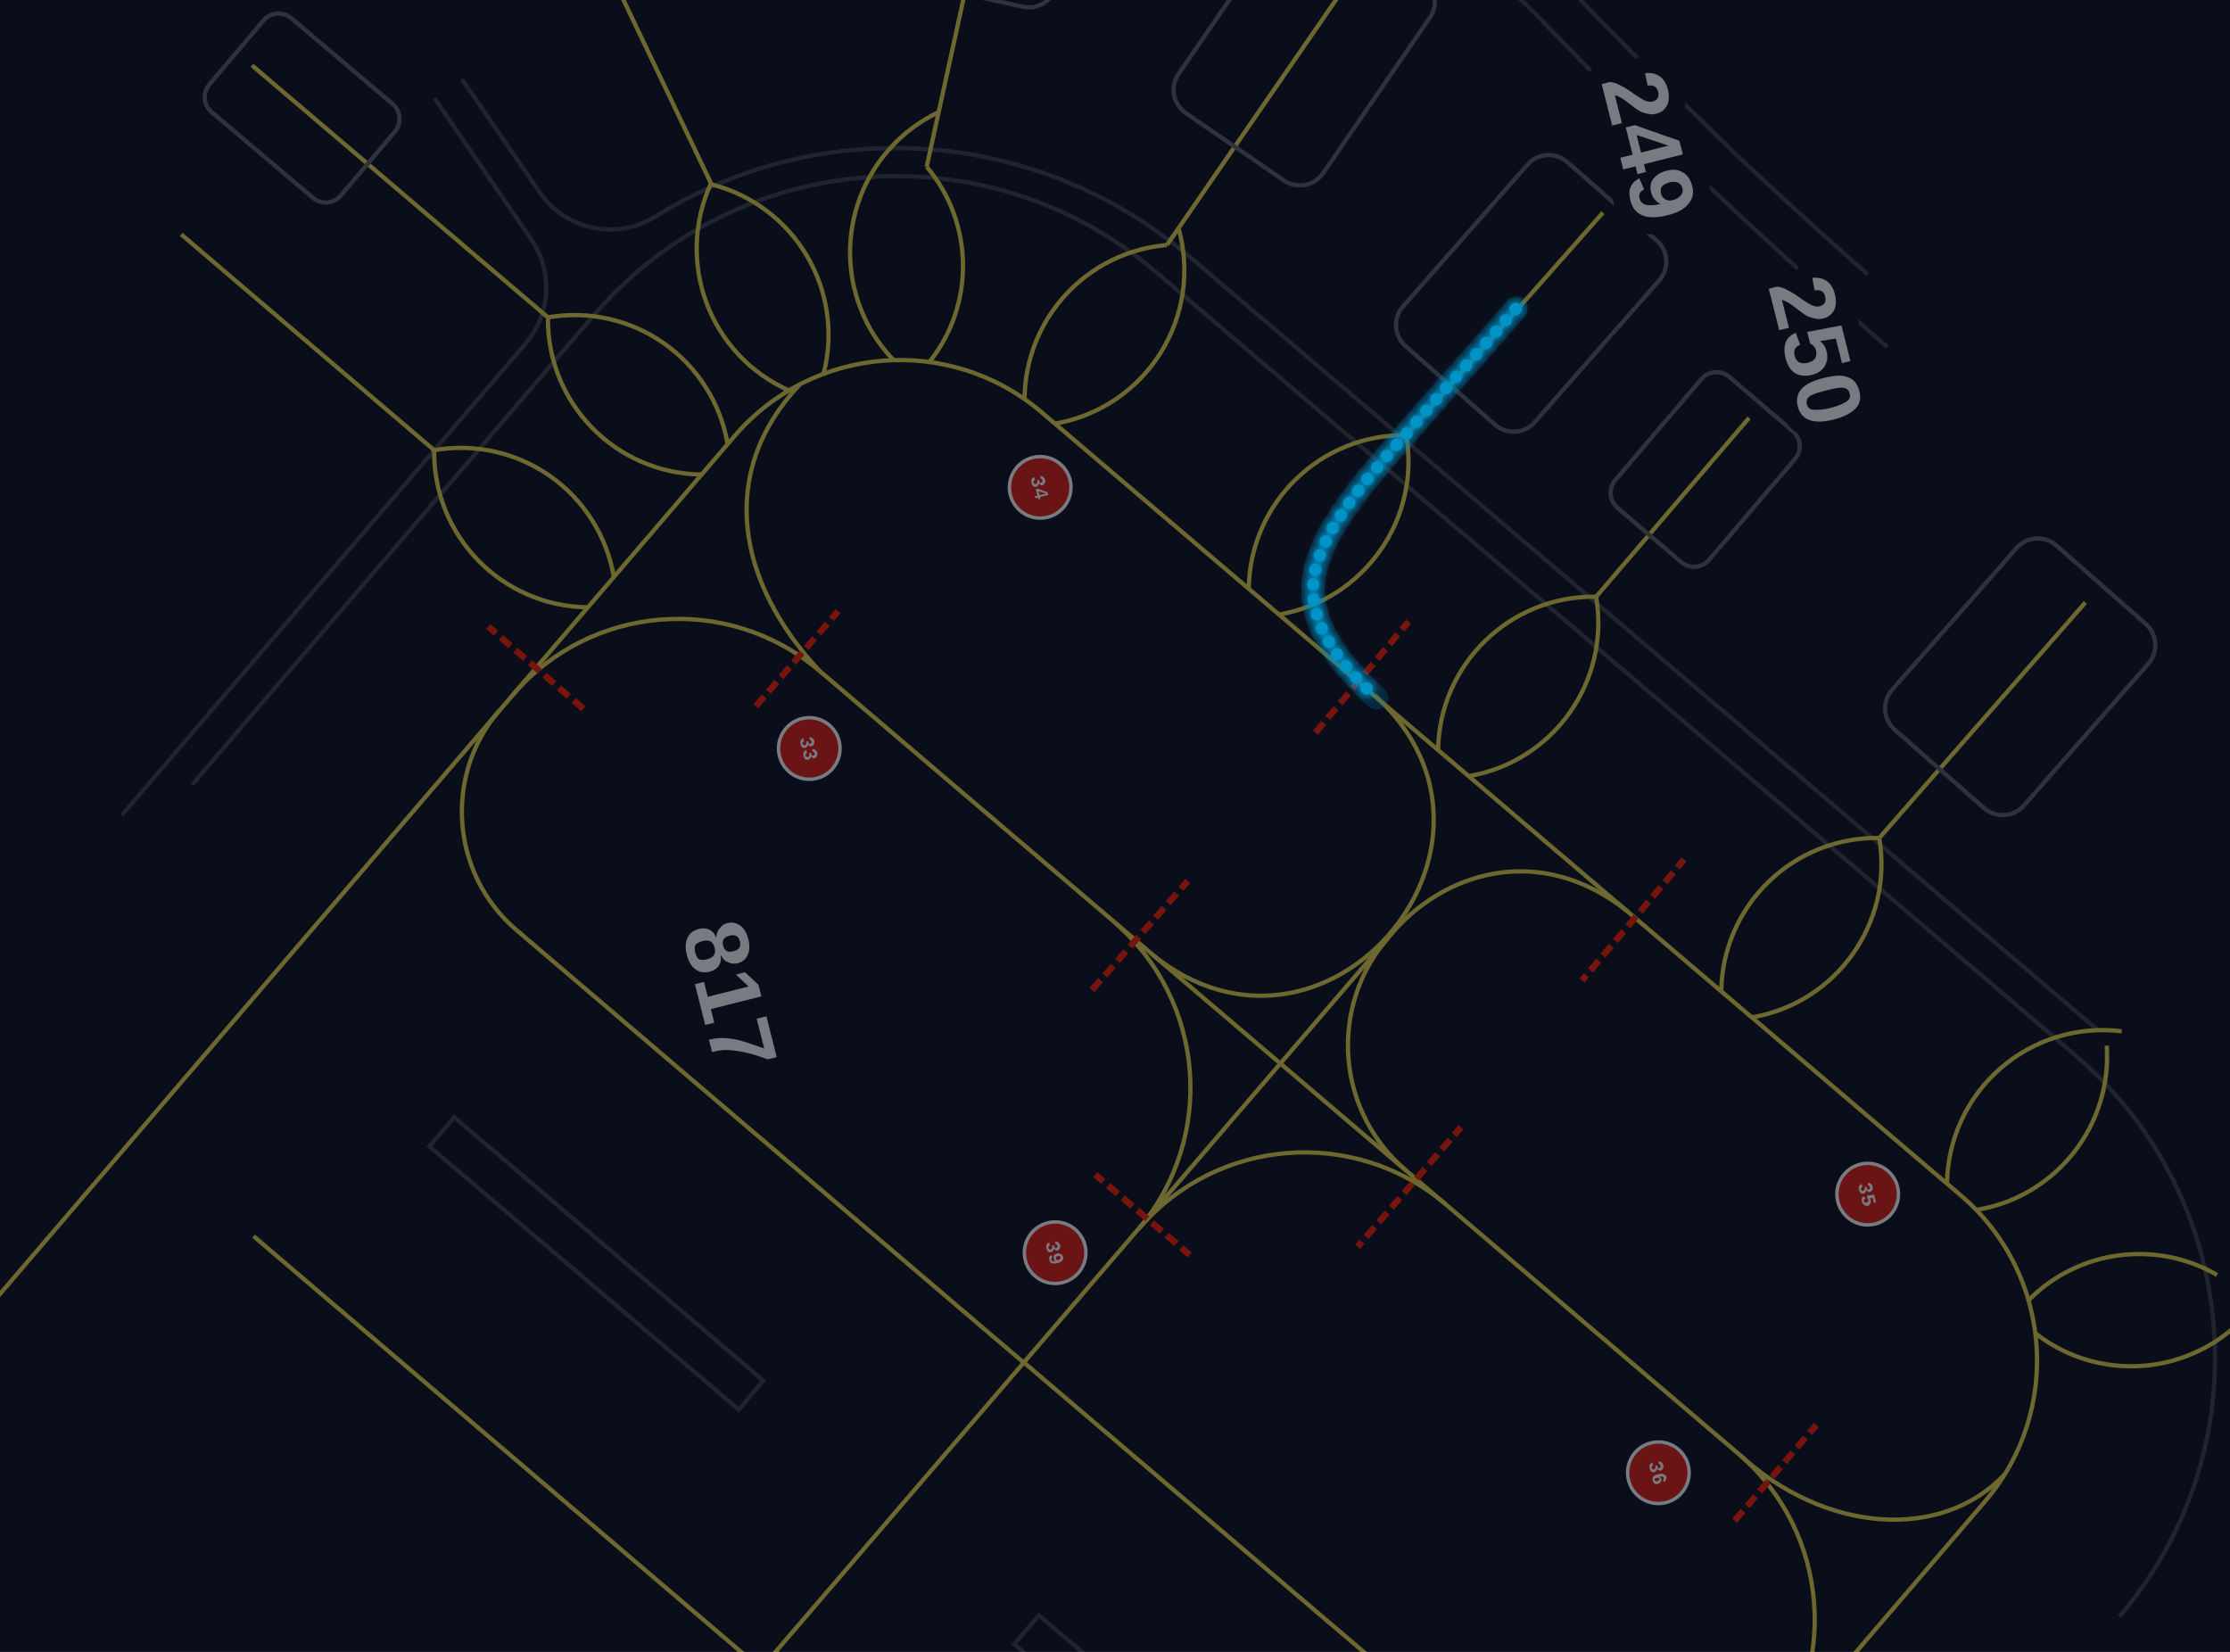
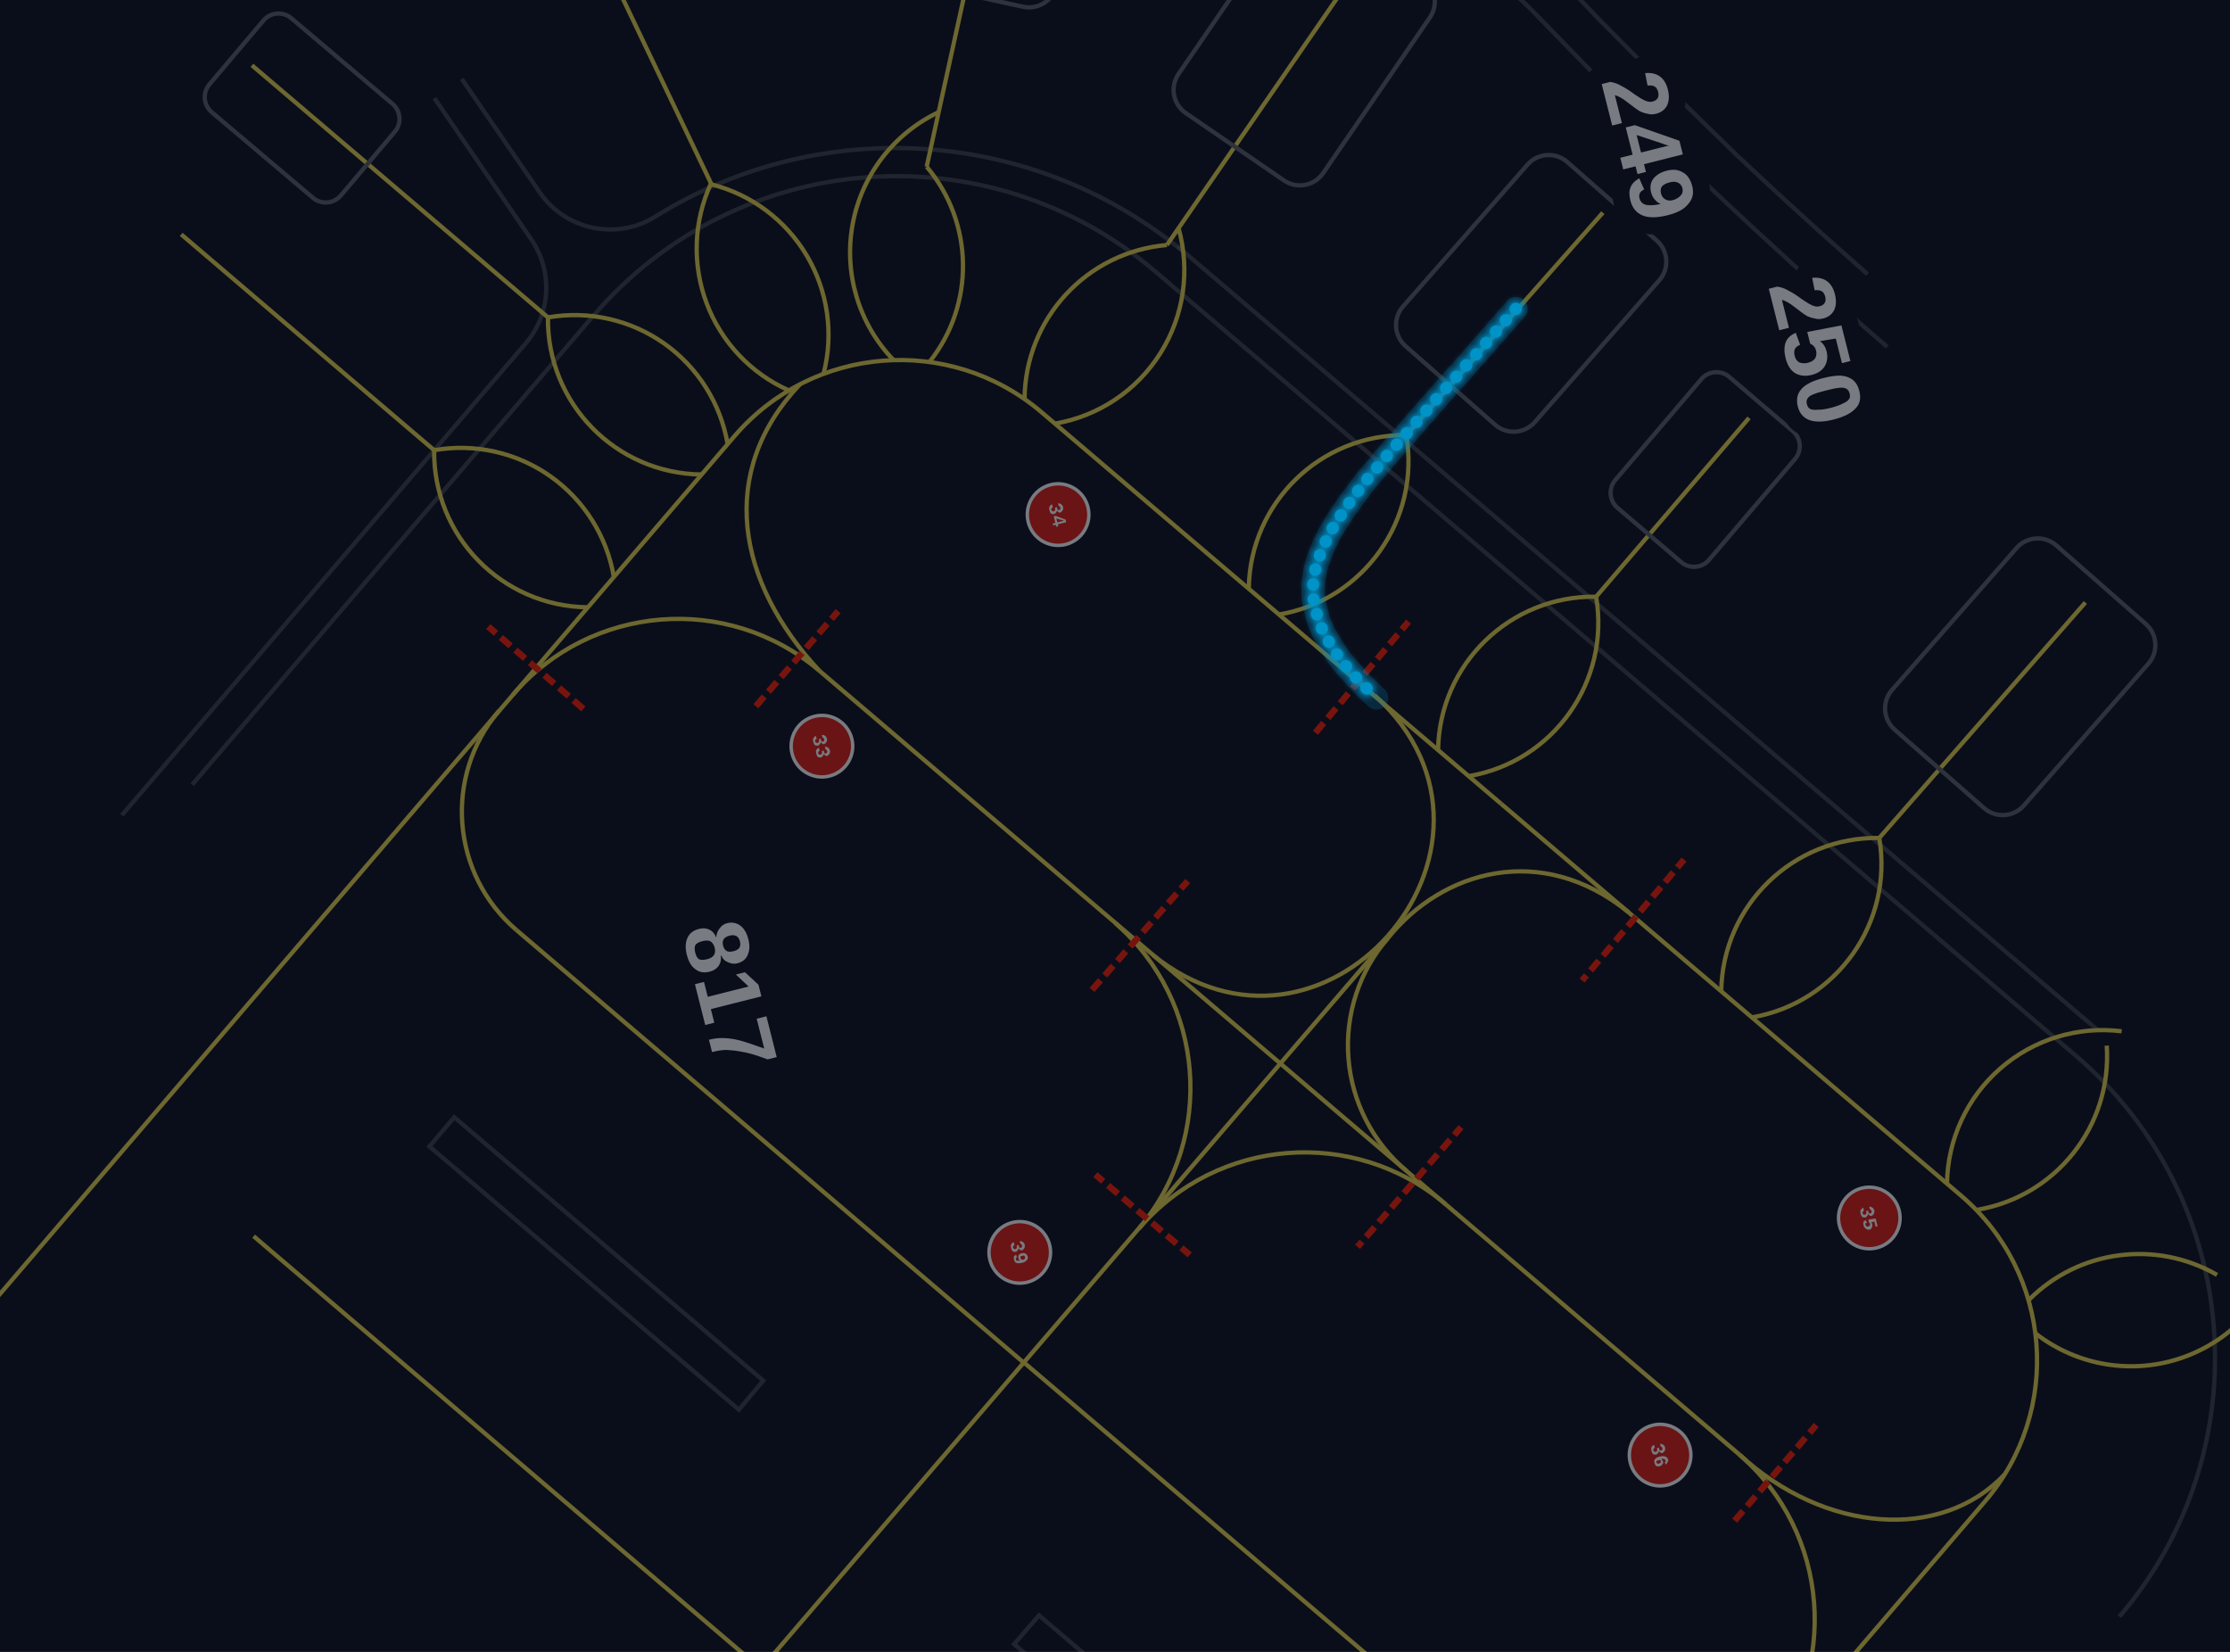
<svg xmlns="http://www.w3.org/2000/svg" viewBox="673.91 747.79 52.15 38.63">
  <defs>
    <filter id="gl" x="-30%" y="-30%" width="160%" height="160%">
      <feGaussianBlur stdDeviation="0.10" result="b" />
      <feMerge>
        <feMergeNode in="b" />
        <feMergeNode in="b" />
        <feMergeNode in="SourceGraphic" />
      </feMerge>
    </filter>
  </defs>
  <rect x="673.91" y="747.79" width="52.15" height="38.63" fill="#0a0e1a" />
  <g opacity="0.45" transform="rotate(75.84 703.942 761.782)">
    <g id="bgG">
      <defs id="defs40143">
        <clipPath id="clipPath24" clipPathUnits="userSpaceOnUse" />
      </defs>
      <path id="rect1" fill="#0a0e1a" d="M0 0h2000v1380H0Z" style="display:inline;fill:#0a0e1a" />
      <g id="layer-runways" style="display:inline">
        <path id="polygon37508" d="m713.23 578.82 215.79 305.19-4.87 3.46-215.79-305.19z" data-class="pavement-runway" data-length-m="3750" data-runway="15R/33L" data-threshold-dxf="2047.431,3366.238 5797.431,3366.238" data-threshold-wgs84="37.4817860,126.4363272 37.4542217,126.4608470" style="stroke:none;fill:#111927;fill-opacity:.51" />
        <path id="polygon37509" d="m530.5 678.18 230.22 325.49-4.87 3.46-230.22-325.49z" data-class="pavement-runway" data-length-m="4000" data-runway="16L/34R" data-threshold-dxf="1797.420,1291.211 5797.432,1291.222" data-threshold-wgs84="37.4728122,126.4155642 37.4434147,126.4417232" style="stroke:none;fill:#111927;fill-opacity:.51" />
        <path id="polygon37510" d="m511.31 722.4 215.83 305.15-4.86 3.46-215.83-305.14z" data-class="pavement-runway" data-length-m="3750" data-runway="16R/34L" data-threshold-dxf="2047.430,877.197 5797.429,877.230" data-threshold-wgs84="37.4688176,126.4133841 37.4412582,126.4379083" style="display:inline;fill:#111927;fill-opacity:.51;stroke:none;stroke-width:.1;stroke-dasharray:none;stroke-opacity:.6" />
      </g>
      <g id="layer-green" style="display:inline" />
      <g id="layer-schm" style="display:inline">
        <path id="path34022" d="M693.82 777.52a2 2 0 0 0-2.32-.72" data-class="schm" data-dxf-bulges="0.3395 0.0000" data-dxf-pts="3559.28,2084.34 3539.89,2069.46" data-handle="7A731" data-layer="SCHM" style="fill:none;stroke:#5a5f68;stroke-width:.1;stroke-opacity:.6" />
        <path id="polyline34022" d="m693.82 777.52 8.39 11.86" data-class="schm" data-dxf-pts="3559.28,2084.34 3705.06,2084.34" data-handle="7A732" data-layer="SCHM" style="fill:none;stroke:#5a5f68;stroke-width:.1;stroke-opacity:.6" />
        <path id="polyline34024" d="m693.56 775.8 8.36 11.81" data-class="schm" data-dxf-pts="3543.76,2092.19 3688.91,2092.19" data-handle="7A735" data-layer="SCHM" style="fill:none;stroke:#5a5f68;stroke-width:.1;stroke-opacity:.6" />
        <path id="path34025" d="M695.8 762.83a9.33 9.33 0 0 0-2.21 13.01" data-class="schm" data-dxf-bulges="0.4142 0.0000" data-dxf-pts="3450.68,2185.76 3544.26,2092.19" data-handle="7A736" data-layer="SCHM" style="fill:none;stroke:#5a5f68;stroke-width:.1;stroke-opacity:.6" />
        <path id="path34026" d="M690.48 776.34a2 2 0 0 0 1.19-2.54" data-class="schm" data-dxf-bulges="0.4093 0.0000" data-dxf-pts="3530.23,2063.75 3516.36,2088.25" data-handle="7A737" data-layer="SCHM" style="fill:none;stroke:#5a5f68;stroke-width:.1;stroke-opacity:.6" />
        <path id="polyline34051" d="m687.41 756.67 1.21-1.06" data-class="schm" data-dxf-pts="3351.54,2152.68 3349.92,2168.72" data-handle="7A758" data-layer="SCHM" style="fill:none;stroke:#5a5f68;stroke-width:.1;stroke-opacity:.6" />
        <path id="polyline34060" d="m687.46 777.46 3.02-1.12" data-class="schm" data-dxf-pts="3521.86,2032.52 3530.23,2063.75" data-handle="7A766" data-layer="SCHM" style="fill:none;stroke:#5a5f68;stroke-width:.1;stroke-opacity:.6" />
        <path id="polyline34061" d="m687.74 778.19 3.76-1.39" data-class="schm" data-dxf-pts="3529.44,2030.48 3539.89,2069.46" data-handle="7A767" data-layer="SCHM" style="fill:none;stroke:#5a5f68;stroke-width:.1;stroke-opacity:.6" />
        <path id="polygon34075" d="m711.48 784.3-.52-.73 7.74-5.5.52.72z" data-class="schm" data-dxf-pts="3708.46,2189.84 3708.46,2285.26 3717.36,2285.26 3717.36,2189.84" data-handle="7A77D" data-layer="SCHM" style="fill:none;stroke:#5a5f68;stroke-width:.1;stroke-opacity:.6" />
        <path id="polyline34080" d="m707.47 754.53 11.37-8.08" data-class="schm" data-dxf-pts="3450.68,2329.62 3450.68,2469.76" data-handle="7A784" data-layer="SCHM" style="fill:none;stroke:#5a5f68;stroke-width:.1;stroke-opacity:.6" />
        <path id="polyline34081" d="m707.02 753.89 11.36-8.08" data-class="schm" data-dxf-pts="3442.83,2329.62 3442.83,2469.76" data-handle="7A785" data-layer="SCHM" style="fill:none;stroke:#5a5f68;stroke-width:.1;stroke-opacity:.6" />
        <path id="path34082" d="M731.81 748.67a9.3 9.3 0 0 0-12.97-2.22" data-class="schm" data-dxf-bulges="0.4142 0.0000" data-dxf-pts="3544.25,2563.33 3450.68,2469.76" data-handle="7A787" data-layer="SCHM" style="fill:none;stroke:#5a5f68;stroke-width:.1;stroke-opacity:.6" />
        <path id="polygon34111" d="m733.85 768.39-.51-.73-7.74 5.5.51.73z" data-class="schm" data-dxf-pts="3708.46,2465.69 3708.46,2370.26 3717.36,2370.26 3717.36,2465.69" data-handle="7A7AD" data-layer="SCHM" style="fill:none;stroke:#5a5f68;stroke-width:.1;stroke-opacity:.6" />
        <path id="polyline34118" d="m695.8 762.83 11.67-8.3" data-class="schm" data-dxf-pts="3450.68,2185.76 3450.68,2329.62" data-handle="7A7B7" data-layer="SCHM" style="fill:none;stroke:#5a5f68;stroke-width:.1;stroke-opacity:.6" />
        <path id="polyline34119" d="m695.35 762.19 11.67-8.3" data-class="schm" data-dxf-pts="3442.83,2185.76 3442.83,2329.62" data-handle="7A7B8" data-layer="SCHM" style="fill:none;stroke:#5a5f68;stroke-width:.1;stroke-opacity:.6" />
        <path id="polyline34120" d="m692.6 751.34 1.25-.74" data-class="schm" data-dxf-pts="3338.12,2226.22 3339.40,2240.70" data-handle="7A7B9" data-layer="SCHM" style="fill:none;stroke:#5a5f68;stroke-width:.1;stroke-opacity:.6" />
        <path id="polyline34121" d="m693.1 752.18 1.26-.73" data-class="schm" data-dxf-pts="3347.94,2225.36 3349.22,2239.97" data-handle="7A7BA" data-layer="SCHM" style="fill:none;stroke:#5a5f68;stroke-width:.1;stroke-opacity:.6" />
        <path id="polyline34122" d="m693.85 750.6 2.64-1.62" data-class="schm" data-dxf-pts="3339.40,2240.70 3341.46,2271.82" data-handle="7A7BB" data-layer="SCHM" style="fill:none;stroke:#5a5f68;stroke-width:.1;stroke-opacity:.6" />
        <path id="polyline34123" d="m694.36 751.45 1.24-.76" data-class="schm" data-dxf-pts="3349.22,2239.97 3350.31,2254.59" data-handle="7A7BC" data-layer="SCHM" style="fill:none;stroke:#5a5f68;stroke-width:.1;stroke-opacity:.6" />
        <path id="polyline34124" d="m695.6 750.69 1.24-.77" data-class="schm" data-dxf-pts="3350.31,2254.59 3351.20,2269.23" data-handle="7A7BD" data-layer="SCHM" style="fill:none;stroke:#5a5f68;stroke-width:.1;stroke-opacity:.6" />
        <path id="polyline34125" d="m696.49 748.98 1.04-.67" data-class="schm" data-dxf-pts="3341.46,2271.82 3342.05,2284.21" data-handle="7A7BE" data-layer="SCHM" style="fill:none;stroke:#5a5f68;stroke-width:.1;stroke-opacity:.6" />
        <path id="polyline34126" d="m696.84 749.92 1.23-.79" data-class="schm" data-dxf-pts="3351.20,2269.23 3351.89,2283.88" data-handle="7A7BF" data-layer="SCHM" style="fill:none;stroke:#5a5f68;stroke-width:.1;stroke-opacity:.6" />
        <path id="polyline34127" d="m697.53 748.31 1.21-.8" data-class="schm" data-dxf-pts="3342.05,2284.21 3342.54,2298.74" data-handle="7A7C0" data-layer="SCHM" style="fill:none;stroke:#5a5f68;stroke-width:.1;stroke-opacity:.6" />
        <path id="polyline34128" d="m698.07 749.13 1.22-.8" data-class="schm" data-dxf-pts="3351.89,2283.88 3352.39,2298.54" data-handle="7A7C1" data-layer="SCHM" style="fill:none;stroke:#5a5f68;stroke-width:.1;stroke-opacity:.6" />
        <path id="polyline34129" d="m698.74 747.51 1.19-.81" data-class="schm" data-dxf-pts="3342.54,2298.74 3342.83,2313.19" data-handle="7A7C2" data-layer="SCHM" style="fill:none;stroke:#5a5f68;stroke-width:.1;stroke-opacity:.6" />
        <path id="polyline34134" d="m687.97 754.87 1.2-1.06" data-class="schm" data-dxf-pts="3340.12,2167.70 3338.42,2183.68" data-handle="7A7C7" data-layer="SCHM" style="fill:none;stroke:#5a5f68;stroke-width:.1;stroke-opacity:.6" />
        <path id="polyline34135" d="m689.17 753.81.84-.74" data-class="schm" data-dxf-pts="3338.42,2183.68 3337.18,2194.91" data-handle="7A7C8" data-layer="SCHM" style="fill:none;stroke:#5a5f68;stroke-width:.1;stroke-opacity:.6" />
        <path id="path34135" d="M691.71 751.84a10 10 0 0 0-1.7 1.23" data-class="schm" data-dxf-bulges="0.0530 0.0000" data-dxf-pts="3337.08,2216.00 3337.18,2194.91" data-handle="7A7C9" data-layer="SCHM" style="fill:none;stroke:#5a5f68;stroke-width:.1;stroke-opacity:.6" />
        <path id="polyline34136" d="m691.71 751.84.89-.5" data-class="schm" data-dxf-pts="3337.08,2216.00 3338.12,2226.22" data-handle="7A7CA" data-layer="SCHM" style="fill:none;stroke:#5a5f68;stroke-width:.1;stroke-opacity:.6" />
        <path id="polyline34139" d="m688.62 755.61 1.2-1.06" data-class="schm" data-dxf-pts="3349.92,2168.72 3348.22,2184.74" data-handle="7A7CD" data-layer="SCHM" style="fill:none;stroke:#5a5f68;stroke-width:.1;stroke-opacity:.6" />
        <path id="polyline34140" d="m689.82 754.55.84-.75" data-class="schm" data-dxf-pts="3348.22,2184.74 3346.97,2195.99" data-handle="7A7CE" data-layer="SCHM" style="fill:none;stroke:#5a5f68;stroke-width:.1;stroke-opacity:.6" />
        <path id="path34140" d="M692.2 752.7a9 9 0 0 0-1.54 1.1" data-class="schm" data-dxf-bulges="0.0530 0.0000" data-dxf-pts="3346.88,2215.00 3346.97,2195.99" data-handle="7A7CF" data-layer="SCHM" style="fill:none;stroke:#5a5f68;stroke-width:.1;stroke-opacity:.6" />
        <path id="polyline34141" d="m692.2 752.7.9-.52" data-class="schm" data-dxf-pts="3346.88,2215.00 3347.94,2225.36" data-handle="7A7D0" data-layer="SCHM" style="fill:none;stroke:#5a5f68;stroke-width:.1;stroke-opacity:.6" />
        <path id="polyline34142" d="m699.29 748.33 1.21-.83" data-class="schm" data-dxf-pts="3352.39,2298.54 3352.68,2313.20" data-handle="7A7D1" data-layer="SCHM" style="fill:none;stroke:#5a5f68;stroke-width:.1;stroke-opacity:.6" />
        <path id="polyline34143" d="m700.5 747.5 1.19-.83" data-class="schm" data-dxf-pts="3352.68,2313.20 3352.78,2327.87" data-handle="7A7D2" data-layer="SCHM" style="fill:none;stroke:#5a5f68;stroke-width:.1;stroke-opacity:.6" />
        <path id="path34163" d="M691.67 773.8a10.6 10.6 0 0 1 3.84-11.72" data-class="schm" data-dxf-bulges="-0.3211 0.0000" data-dxf-pts="3516.36,2088.25 3442.83,2187.73" data-handle="7A7EA" data-layer="SCHM" style="fill:none;stroke:#5a5f68;stroke-width:.1;stroke-opacity:.6" />
        <path id="polyline36915" d="m694.14 843.84 101.8-72.41" data-class="schm" data-dxf-pts="4103.43,1702.24 4103.21,2957.29" data-handle="7BBD7" data-layer="SCHM" style="fill:none;stroke:#5a5f68;stroke-width:.1;stroke-opacity:.6" />
        <path id="polyline36916" d="m795.44 770.62-101.87 72.4" data-class="schm" data-dxf-pts="4093.66,2957.94 4093.43,1702.24" data-handle="7BBD8" data-layer="SCHM" style="fill:none;stroke:#5a5f68;stroke-width:.1;stroke-opacity:.6" />
        <path id="path37136" d="m519.78 769.99 5.77-7.24a4.48 4.48 0 0 1 7.14.21l7.95 11.24a4.5 4.5 0 0 1-1.05 6.26l-6.99 4.96 2.99 4.24 6.99-4.97a4.5 4.5 0 0 1 6.24 1.06l26.65 37.67a4.5 4.5 0 0 1-1.06 6.26l-6.98 4.97 2.99 4.23 6.98-4.97a4.5 4.5 0 0 1 6.24 1.07l138.63 196.03" data-class="schm" data-dxf-bulges="0.0000 -0.4986 0.0000 -0.4142 0.0000 0.0000 0.0000 -0.4142 0.0000 -0.4142 0.0000 0.0000 0.0000 -0.4142 0.0000 0.0000" data-dxf-pts="2485.67,700.45 2460.04,789.79 2503.30,847.20 2641.43,847.20 2686.43,802.20 2686.43,716.07 2738.43,716.07 2738.43,802.20 2783.43,847.20 3246.43,847.20 3291.43,802.20 3291.43,716.07 3343.44,716.07 3343.43,802.20 3388.43,847.20 5797.43,847.20" data-handle="7BE1B" data-layer="SCHM" style="fill:none;stroke:#5a5f68;stroke-width:.1;stroke-opacity:.6" />
      </g>
      <g id="layer-centerlines" style="display:inline">
        <path id="line37520" d="m650.53 547.41 247.85 350.5Z" style="baseline-shift:baseline;display:inline;overflow:visible;opacity:1;fill:none;stroke:#e6d24c;stroke-width:.1;stroke-dasharray:none;stroke-opacity:1;stop-color:#000;stop-opacity:1" />
        <g id="g526" style="display:inline">
          <path id="path38250" d="M696.3 769.28a3.63 3.63 0 0 1-5.36-2.45" data-class="centerline-twy" data-dxf-bulges="-0.5117 0.0000" data-dxf-pts="3506.33,2152.50 3455.18,2122.67" data-handle="71072" data-layer="항공기동선" style="fill:none;stroke:#e6d24c;stroke-width:.1" />
          <path id="path38251" d="M692.11 767.42a3.6 3.6 0 0 1 4.44 1.05" data-class="centerline-twy" data-dxf-bulges="-0.3532 -0.3532" data-dxf-pts="3466.79,2128.90 3501.16,2159.26" data-handle="71073" data-layer="항공기동선" style="fill:none;stroke:#e6d24c;stroke-width:.1" />
        </g>
        <g id="g527" style="display:inline">
          <path id="path38252" d="M691.28 772.4a3.63 3.63 0 0 1 4.93-1.46" data-class="centerline-twy" data-dxf-bulges="-0.4152 -0.4152" data-dxf-pts="3502.71,2093.19 3519.41,2142.12" data-handle="71074" data-layer="항공기동선" style="fill:none;stroke:#e6d24c;stroke-width:.1" />
          <path id="path38253" d="M696.39 771.83a3.63 3.63 0 0 1-5.13.58" data-class="centerline-twy" data-dxf-bulges="-0.4174 0.0000" data-dxf-pts="3527.74,2138.43 3502.63,2093.02" data-handle="71075" data-layer="항공기동선" style="fill:none;stroke:#e6d24c;stroke-width:.1" />
        </g>
        <g id="g525" style="display:inline">
          <path id="path38255" d="M694.94 762.06a3.64 3.64 0 0 1 3.73 3.91" data-class="centerline-twy" data-dxf-bulges="-0.4464 -0.4464" data-dxf-pts="3439.36,2183.19 3493.13,2191.11" data-handle="71079" data-layer="항공기동선" style="fill:none;stroke:#e6d24c;stroke-width:.1" />
          <path id="path38256" d="M697.94 766.53a3.64 3.64 0 0 1-2.68-4.11" data-class="centerline-twy" data-dxf-bulges="-0.3876 0.0000" data-dxf-pts="3493.36,2181.85 3444.20,2183.70" data-handle="7107A" data-layer="항공기동선" style="fill:none;stroke:#e6d24c;stroke-width:.1" />
        </g>
        <g id="g603" style="display:inline">
          <path id="path38274" d="M724.35 742.85a3.64 3.64 0 0 1 .56 6.1" data-class="centerline-twy" data-dxf-bulges="-0.5463 -0.5463" data-dxf-pts="3453.29,2535.90 3506.42,2505.06" data-handle="710AD" data-layer="항공기동선" style="fill:none;stroke:#e6d24c;stroke-width:.1" />
          <path id="path38275" d="M724.11 748.91a3.64 3.64 0 0 1 .51-4.41" data-class="centerline-twy" data-dxf-bulges="-0.3405 0.0000" data-dxf-pts="3501.48,2498.69 3468.36,2528.48" data-handle="710AE" data-layer="항공기동선" style="fill:none;stroke:#e6d24c;stroke-width:.1" />
        </g>
        <g id="g604" style="display:inline">
          <path id="path38276" d="M718.79 745.69a3.64 3.64 0 0 1 2.98 3.89" data-class="centerline-twy" data-dxf-bulges="-0.3876 -0.3876" data-dxf-pts="3444.20,2473.76 3493.36,2475.61" data-handle="710AF" data-layer="항공기동선" style="fill:none;stroke:#e6d24c;stroke-width:.1" />
          <path id="path38277" d="M721 750.1a3.64 3.64 0 0 1-2.45-4.83" data-class="centerline-twy" data-dxf-bulges="-0.4464 0.0000" data-dxf-pts="3493.13,2466.35 3439.36,2474.27" data-handle="710B0" data-layer="항공기동선" style="fill:none;stroke:#e6d24c;stroke-width:.1" />
        </g>
        <g id="g482">
          <path id="path482" d="m714.44 764.55-11.52 8.19" style="baseline-shift:baseline;display:inline;overflow:visible;opacity:1;fill:none;stroke:#e6d24c;stroke-width:.1;stroke-dasharray:none;stroke-opacity:1;stop-color:#000;stop-opacity:1" />
          <path id="line38333" d="m725.96 756.36-11.52 8.19" style="baseline-shift:baseline;display:inline;overflow:visible;opacity:1;fill:none;stroke:#e6d24c;stroke-width:.1;stroke-dasharray:none;stroke-opacity:1;stop-color:#000;stop-opacity:1" />
        </g>
        <g id="g474" style="display:inline">
          <path id="path38335" d="M713.03 755.77c-2.11 1.58-2 3.99-.8 5.59" style="fill:none;stroke:#e6d24c;stroke-width:.1;stroke-dasharray:none;stroke-opacity:1" />
          <path id="path472" d="M712.2 761.38c-1.11-1.65-3.34-2.56-5.53-1.1" style="fill:none;stroke:#e6d24c;stroke-width:.1;stroke-dasharray:none;stroke-opacity:1" />
        </g>
        <g id="g476" style="display:inline">
          <path id="path38333" d="M718.6 761.59a5.1 5.1 0 0 0-1.2 7.09" data-class="centerline-twy" data-dxf-arc="3624.13,2379.73,51.00,180.00,270.00" data-handle="710F8" data-layer="항공기동선" style="fill:none;stroke:#e6d24c;stroke-width:.1" />
          <path id="path473" d="M712.23 761.36a3.83 3.83 0 0 0 5.4.92" style="fill:none;stroke:#e6d24c;stroke-width:.1;stroke-dasharray:none;stroke-opacity:1" />
          <path id="path38332" d="M717.4 768.68a5.1 5.1 0 0 0-7.06-1.21" data-class="centerline-twy" data-dxf-arc="3624.13,2277.73,51.00,90.00,180.00" data-handle="710F7" data-layer="항공기동선" style="fill:none;stroke:#e6d24c;stroke-width:.1" />
          <path id="path38336" d="M711.28 766.8c2.03-1.53 2-3.82.92-5.42" style="fill:none;stroke:#e6d24c;stroke-width:.1;stroke-dasharray:none;stroke-opacity:1" />
        </g>
        <g id="g1093" />
        <g id="g524" style="display:inline">
          <path id="path38391" d="M700.94 758.08a3.64 3.64 0 0 1 3.34 3.91" data-class="centerline-twy" data-dxf-bulges="-0.4141 0.0000" data-dxf-pts="3441.73,2255.53 3493.13,2260.26" data-handle="71142" data-layer="항공기동선" style="fill:none;stroke:#e6d24c;stroke-width:.1" />
          <path id="path38392" d="M703.52 762.53a3.64 3.64 0 0 1-2.58-4.45" data-class="centerline-twy" data-dxf-bulges="-0.4141 0.0000" data-dxf-pts="3493.13,2250.80 3441.73,2255.53" data-handle="71143" data-layer="항공기동선" style="fill:none;stroke:#e6d24c;stroke-width:.1" />
        </g>
        <g id="g605" style="display:inline">
          <path id="path38395" d="M712.78 749.66a3.64 3.64 0 0 1 3.34 3.91" data-class="centerline-twy" data-dxf-bulges="-0.4141 0.0000" data-dxf-pts="3441.73,2401.43 3493.13,2406.16" data-handle="71146" data-layer="항공기동선" style="fill:none;stroke:#e6d24c;stroke-width:.1" />
          <path id="path38396" d="M715.35 754.12a3.64 3.64 0 0 1-2.57-4.46" data-class="centerline-twy" data-dxf-bulges="-0.4142 -0.4142" data-dxf-pts="3493.14,2396.71 3441.73,2401.43" data-handle="71147" data-layer="항공기동선" style="fill:none;stroke:#e6d24c;stroke-width:.1" />
        </g>
        <g id="g529" style="display:inline">
          <path id="path38397" d="M695.72 780.21a3.63 3.63 0 0 1 3.9-3.35" data-class="centerline-twy" data-dxf-bulges="-0.4141 0.0000" data-dxf-pts="3592.34,2084.33 3587.61,2135.73" data-handle="71148" data-layer="항공기동선" style="fill:none;stroke:#e6d24c;stroke-width:.1" />
          <path id="path38398" d="M700.16 777.63a3.63 3.63 0 0 1-4.44 2.58" data-class="centerline-twy" data-dxf-bulges="-0.4142 -0.4142" data-dxf-pts="3597.06,2135.74 3592.34,2084.33" data-handle="71149" data-layer="항공기동선" style="fill:none;stroke:#e6d24c;stroke-width:.1" />
        </g>
        <g id="g528" style="display:inline">
          <path id="path38399" d="M693.36 776.87a3.63 3.63 0 0 1 3.9-3.35" data-class="centerline-twy" data-dxf-bulges="-0.4141 -0.4141" data-dxf-pts="3551.34,2084.33 3546.61,2135.73" data-handle="7114A" data-layer="항공기동선" style="fill:none;stroke:#e6d24c;stroke-width:.1" />
          <path id="path38400" d="M697.8 774.29a3.63 3.63 0 0 1-4.44 2.58" data-class="centerline-twy" data-dxf-bulges="-0.4141 0.0000" data-dxf-pts="3556.07,2135.73 3551.34,2084.33" data-handle="7114B" data-layer="항공기동선" style="fill:none;stroke:#e6d24c;stroke-width:.1" />
        </g>
        <path id="line38428" d="m712.23 761.36 21.85 30.96" style="baseline-shift:baseline;display:inline;overflow:visible;opacity:1;fill:none;stroke:#e6d24c;stroke-width:.1;stroke-dasharray:none;stroke-opacity:1;stop-color:#000;stop-opacity:1" />
        <path id="path38429" d="m749.74 781.19-21.31-30.13a5.07 5.07 0 0 0-7.07-1.21l-11.52 8.19" data-class="centerline-twy" data-dxf-bulges="0.0000 0.4142 0.0000 0.0000" data-dxf-pts="3914.43,2521.73 3544.13,2521.73 3493.13,2470.73 3493.13,2328.73" data-handle="71169" data-layer="항공기동선" style="fill:none;stroke:#e6d24c;stroke-width:.1" />
        <path id="path38430" d="m709.84 758.04-11.52 8.19a5.1 5.1 0 0 0-1.2 7.09l5.84 8.26 15.47 21.87" data-class="centerline-twy" data-dxf-bulges="0.0000 0.4142 0.0000 0.0000 0.0000" data-dxf-pts="3493.13,2328.73 3493.13,2186.73 3544.13,2135.73 3645.62,2135.73 3914.43,2135.73" data-handle="7116A" data-layer="항공기동선" style="fill:none;stroke:#e6d24c;stroke-width:.1;display:inline" />
        <g id="g468" style="display:inline">
          <path id="path38432" d="M702 780.23a3.64 3.64 0 0 0 5.07.86" data-class="centerline-twy" data-dxf-arc="3629.03,2172.23,36.50,270.00,0.00" data-handle="7116D" data-layer="항공기동선" style="fill:none;stroke:#e6d24c;stroke-width:.1" />
        </g>
        <g id="g472" style="display:inline">
          <path id="path38431" d="M733.03 757.57a5.1 5.1 0 0 0-7.07-1.21" data-class="centerline-twy" data-dxf-arc="3624.13,2470.73,51.00,90.00,180.00" data-handle="7116C" data-layer="항공기동선" style="fill:none;stroke:#e6d24c;stroke-width:.1" />
          <path id="path38436-8" d="M725.96 756.36c2.27-1.48 3.13-4.08 1.97-5.9" data-class="centerline-twy" data-dxf-arc="3629.03,2485.23,36.50,0.00,90.00" data-handle="71171" data-layer="항공기동선" style="display:inline;fill:none;stroke:#e6d24c;stroke-width:.1" />
        </g>
        <g id="g435" style="display:inline">
          <path id="path38393" d="M705.69 754.7a3.64 3.64 0 0 1 3.34 3.91" data-class="centerline-twy" data-dxf-bulges="-0.4141 0.0000" data-dxf-pts="3441.73,2314.03 3493.13,2318.76" data-handle="71144" data-layer="항공기동선" style="fill:none;stroke:#e6d24c;stroke-width:.1" />
          <path id="path38394" d="M708.26 759.16a3.64 3.64 0 0 1-2.57-4.46" data-class="centerline-twy" data-dxf-bulges="-0.4142 -0.4142" data-dxf-pts="3493.14,2309.31 3441.73,2314.03" data-handle="71145" data-layer="항공기동선" style="fill:none;stroke:#e6d24c;stroke-width:.1" />
        </g>
        <g id="g1077" style="display:inline" />
        <path id="path481" d="m719.77 772.07-12.7 9.02" style="baseline-shift:baseline;display:inline;overflow:visible;opacity:1;fill:none;stroke:#e6d24c;stroke-width:.1;stroke-dasharray:none;stroke-opacity:1;stop-color:#000;stop-opacity:1" />
        <path id="line38444" d="m732.46 763.04-12.7 9.03" style="baseline-shift:baseline;display:inline;overflow:visible;opacity:1;fill:none;stroke:#e6d24c;stroke-width:.1;stroke-dasharray:none;stroke-opacity:1;stop-color:#000;stop-opacity:1" />
        <path id="path480" d="m725.21 779.78-12.7 9.02" style="baseline-shift:baseline;display:inline;overflow:visible;opacity:1;fill:none;stroke:#e6d24c;stroke-width:.1;stroke-dasharray:none;stroke-opacity:1;stop-color:#000;stop-opacity:1" />
        <path id="line38445" d="m737.91 770.75-12.7 9.03" style="baseline-shift:baseline;display:inline;overflow:visible;opacity:1;fill:none;stroke:#e6d24c;stroke-width:.1;stroke-dasharray:none;stroke-opacity:1;stop-color:#000;stop-opacity:1" />
        <g id="g467" style="display:inline">
          <path id="path38334" d="M702.92 772.74a5.1 5.1 0 0 0-1.2 7.09" data-class="centerline-twy" data-dxf-arc="3624.13,2186.73,51.00,180.00,270.00" data-handle="710FA" data-layer="항공기동선" style="fill:none;stroke:#e6d24c;stroke-width:.1" />
          <path id="path38445-7" d="M696.32 771.54c1.52 2.39 4.12 2.56 6.6 1.2" data-class="centerline-twy" data-dxf-arc="3812.43,2186.73,51.00,270.00,0.00" data-handle="7117E" data-layer="항공기동선" style="display:inline;fill:none;stroke:#e6d24c;stroke-width:.1" />
        </g>
        <g id="g281" style="display:inline" />
        <g id="g298" style="display:inline" />
        <g id="g513">
          <path id="line38588" d="m525.32 714.28 211.11 298.47Z" style="baseline-shift:baseline;display:inline;overflow:visible;opacity:1;fill:none;stroke:#e6d24c;stroke-width:.1;stroke-dasharray:none;stroke-opacity:1;stop-color:#000;stop-opacity:1" />
        </g>
        <path id="line38837" d="m549.25 657.8 229.81 324.93Z" style="baseline-shift:baseline;display:inline;overflow:visible;fill:none;stroke:#e6d24c;stroke-width:.1;stroke-dasharray:none;stroke-opacity:1;stop-color:#000" />
        <path id="line38839" d="m698.93 596.87 224.76 317.89Z" style="baseline-shift:baseline;display:inline;overflow:visible;opacity:1;fill:none;stroke:#e6d24c;stroke-width:.1;stroke-dasharray:none;stroke-opacity:1;stop-color:#000;stop-opacity:1" />
        <path id="line38986" d="m716.91 479.56 280.6 396.86Z" style="baseline-shift:baseline;display:inline;overflow:visible;opacity:1;fill:none;stroke:#e6d24c;stroke-width:.1;stroke-dasharray:none;stroke-opacity:1;stop-color:#000;stop-opacity:1" />
        <g id="g321" style="display:inline" />
        <g id="g316" style="display:inline" />
        <path id="path39223" d="m779.93 753.49-12.68-17.93a37 37 0 0 0-4.71-5.46l-22.17-21.17a55 55 0 0 1-7.64-9.06l-7.38-10.98a299 299 0 0 1-2.74-4.14l-2.42-3.73a100 100 0 0 1-3.54-5.9l-1.94-3.49" data-class="centerline-twy" data-dxf-bulges="0.0000 0.0483 0.0000 -0.0542 0.0000 -0.0042 0.0000 -0.0173 0.0000 0.0000" data-dxf-pts="3863.43,2930.09 3643.08,2930.09 3571.09,2923.12 3269.15,2864.05 3150.63,2853.98 3017.95,2857.10 2968.16,2858.69 2923.59,2860.48 2854.77,2865.63 2814.93,2869.99" data-handle="71566" data-layer="항공기동선" style="fill:none;stroke:#e6d24c;stroke-width:.1" />
        <g id="g519">
          <path id="polyline39225" d="M775.93 997.26 547.36 674.08" style="baseline-shift:baseline;display:inline;overflow:visible;opacity:1;fill:none;stroke:#e6d24c;stroke-width:.1;stroke-dasharray:none;stroke-opacity:1;stop-color:#000;stop-opacity:1" />
        </g>
        <g id="g569" style="display:inline" />
        <g id="g319" style="display:inline">
          <path id="polyline38254" d="m683.78 763.26 8.33 4.16" data-class="centerline-twy" data-dxf-pts="3384.30,2084.65 3466.79,2128.90" data-handle="71077" data-layer="항공기동선" style="fill:none;stroke:#e6d24c;stroke-width:.1" />
          <path id="polyline38255" d="m682.52 774.16 8.76-1.76" data-class="centerline-twy" data-dxf-pts="3466.16,2011.10 3502.71,2093.19" data-handle="71078" data-layer="항공기동선" style="fill:none;stroke:#e6d24c;stroke-width:.1" />
          <path id="polyline38256" d="m689.9 756.31 5.36 6.11" data-class="centerline-twy" data-dxf-pts="3363.06,2175.20 3444.20,2183.70" data-handle="7107B" data-layer="항공기동선" style="fill:none;stroke:#e6d24c;stroke-width:.1" />
          <path id="line38378" d="m695.72 780.21-6.34 4.5" data-class="centerline-twy" data-dxf-p="3592.340,2084.335 3592.340,2006.190" data-handle="71134" data-layer="항공기동선" data-wgs="37.4637534,126.4346147 37.4633463,126.4338944" style="fill:none;stroke:#e6d24c;stroke-width:.1" />
          <path id="line38379" d="m693.36 776.87-7.41 5.27" data-class="centerline-twy" data-dxf-p="3551.340,2084.335 3551.340,1992.927" data-handle="71135" data-layer="항공기동선" data-wgs="37.4640547,126.4343466 37.4635785,126.4335041" style="fill:none;stroke:#e6d24c;stroke-width:.1" />
          <path id="line38439" d="m705.69 754.7-3.18-4.49" data-class="centerline-twy" data-dxf-p="3441.734,2314.030 3386.489,2314.030" data-handle="71175" data-layer="항공기동선" data-wgs="37.4660569,126.4357469 37.4664629,126.4353856" style="fill:none;stroke:#e6d24c;stroke-width:.1;display:inline" />
          <path id="line38440" d="m700.94 758.08-3.92-5.73" style="baseline-shift:baseline;display:inline;overflow:visible;opacity:1;fill:none;stroke:#e6d24c;stroke-width:.1;stroke-dasharray:none;stroke-opacity:1;stop-color:#000;stop-opacity:1" />
          <path id="line38441" d="m712.78 749.66-4.16-6.02" style="baseline-shift:baseline;display:inline;overflow:visible;opacity:1;fill:none;stroke:#e6d24c;stroke-width:.1;stroke-dasharray:none;stop-color:#000;stop-opacity:1" />
        </g>
      </g>
      <g id="g1004">
        <path id="path67" d="m966.52 724.92 12.2-8.53" style="opacity:1;fill:none;stroke:#ff1a00;stroke-width:.748;stroke-dasharray:1.495,.748;stroke-dashoffset:.299" transform="translate(506.096 634.537)scale(.20065)" />
        <path id="path68" d="m974.76 684.94 8.66 12.39" style="opacity:1;fill:none;stroke:#ff1a00;stroke-width:.748;stroke-dasharray:1.495,.748;stroke-dashoffset:.299" transform="translate(506.096 634.537)scale(.20065)" />
        <path id="path69" d="m992.2 620.78 10.28 14.2" style="opacity:1;fill:none;stroke:#ff1a00;stroke-width:.748;stroke-dasharray:1.495,.748;stroke-dashoffset:.299" transform="translate(506.096 634.537)scale(.20065)" />
        <path id="path70" d="m1026.95 596.43 10.76 14.97" style="opacity:1;fill:none;stroke:#ff1a00;stroke-width:.748;stroke-dasharray:1.495,.748;stroke-dashoffset:.299" transform="translate(506.096 634.537)scale(.20065)" />
        <path id="path71" d="m1015.22 653.13 9.93 14.43" style="opacity:1;fill:none;stroke:#ff1a00;stroke-width:.748;stroke-dasharray:1.495,.748;stroke-dashoffset:.299" transform="translate(506.096 634.537)scale(.20065)" />
        <path id="path72" d="m1050.83 629.26 10.57 15.1" style="opacity:1;fill:none;stroke:#ff1a00;stroke-width:.748;stroke-dasharray:1.495,.748;stroke-dashoffset:.299" transform="translate(506.096 634.537)scale(.20065)" />
        <path id="path73" d="m1094.62 597.61 8.58 12.08" style="opacity:1;fill:none;stroke:#ff1a00;stroke-width:.748;stroke-dasharray:1.495,.748;stroke-dashoffset:.299" transform="translate(506.096 634.537)scale(.20065)" />
        <path id="path75" d="m715.93 769.36 2.36-1.68" style="opacity:1;fill:none;stroke:#ff1a00;stroke-width:.15;stroke-dasharray:.3,.15;stroke-dashoffset:.06" />
      </g>
      <g id="g436" style="display:inline;stroke:#5b5e67" transform="translate(.326 -.24)" />
      <g id="g437" style="display:inline;stroke:#5b5e67">
        <rect id="rect340-5-9-6-8-9-3-8" width="4.1" height="5.731" x="-380.849" y="951.618" ry=".658" style="display:inline;fill:none;stroke:#5b5e67;stroke-width:.1;stroke-linecap:round;stroke-linejoin:round;stroke-miterlimit:5;stroke-dasharray:none;stroke-dashoffset:0;paint-order:stroke fill markers" transform="rotate(-63.55)" />
        <rect id="rect340-5-9-6-8-9-3-8-2" width="4.1" height="5.731" x="15.448" y="1023.156" ry=".658" style="display:inline;fill:none;stroke:#5b5e67;stroke-width:.1;stroke-linecap:round;stroke-linejoin:round;stroke-miterlimit:5;stroke-dasharray:none;stroke-dashoffset:0;paint-order:stroke fill markers" transform="rotate(-41.391)" />
        <rect id="rect340-5-9-6-8-9-3-8-2-7" width="4.1" height="5.731" x="145.098" y="1014.652" ry=".658" style="display:inline;fill:none;stroke:#5b5e67;stroke-width:.1;stroke-linecap:round;stroke-linejoin:round;stroke-miterlimit:5;stroke-dasharray:none;stroke-dashoffset:0;paint-order:stroke fill markers" transform="rotate(-34.564)" />
        <rect id="rect340-5-9-6-8-9-3-8-2-7-8" width="4.1" height="5.731" x="159.608" y="1013.846" ry=".658" style="display:inline;fill:none;stroke:#5b5e67;stroke-width:.1;stroke-linecap:round;stroke-linejoin:round;stroke-miterlimit:5;stroke-dasharray:none;stroke-dashoffset:0;paint-order:stroke fill markers" transform="rotate(-34.564)" />
        <g id="g925" style="display:inline;stroke:#5b5e67" />
        <rect id="rect340-7-9-0-7-2" width="2.879" height="4.025" x="1033.838" y="-105.927" ry=".462" style="display:inline;fill:none;stroke:#5b5e67;stroke-width:.1;stroke-linecap:round;stroke-linejoin:round;stroke-miterlimit:5;stroke-dasharray:none;stroke-dashoffset:0;paint-order:stroke fill markers" transform="rotate(54.396)" />
        <rect id="rect340-7-9-0-7-2-8" width="2.879" height="4.025" x="-139.744" y="-1022.03" ry=".462" style="display:inline;fill:none;stroke:#5b5e67;stroke-width:.1;stroke-linecap:round;stroke-linejoin:round;stroke-miterlimit:5;stroke-dasharray:none;stroke-dashoffset:0;paint-order:stroke fill markers" transform="rotate(144.614)" />
      </g>
      <g id="g1037" style="display:inline" />
      <g id="g1052" />
      <g id="layer-stand-labels" style="font-family:Arial,Helvetica,sans-serif;font-weight:700;text-anchor:middle">
        <text x="688.51" y="755.49" style="fill:none;stroke:#0a0e1a;stroke-width:.8;stroke-linejoin:round;font-size:2.1px" id="lbl-248-h">248</text>
        <text x="688.51" y="755.49" style="fill:#ffffff;stroke:none;font-size:2.1px" id="lbl-248">248</text>
        <text x="695.77" y="751.64" style="fill:none;stroke:#0a0e1a;stroke-width:.8;stroke-linejoin:round;font-size:2.1px" id="lbl-249-h">249</text>
        <text x="695.77" y="751.64" style="fill:#ffffff;stroke:none;font-size:2.1px" id="lbl-249">249</text>
        <text x="701.37" y="749.02" style="fill:none;stroke:#0a0e1a;stroke-width:.8;stroke-linejoin:round;font-size:2.1px" id="lbl-250-h">250</text>
        <text x="701.37" y="749.02" style="fill:#ffffff;stroke:none;font-size:2.1px" id="lbl-250">250</text>
        <text x="709.78" y="777.35" style="fill:none;stroke:#0a0e1a;stroke-width:.8;stroke-linejoin:round;font-size:2.1px" id="lbl-817-h">817</text>
        <text x="709.78" y="777.35" style="fill:#ffffff;stroke:none;font-size:2.1px" id="lbl-817">817</text>
      </g>
      <g id="layer-points">
-         <g id="pt-33" transform="translate(704.63,773.41)">
+         <g id="pt-33" transform="translate(704.65,773.11)">
          <circle r="0.72" fill="#e01b0f" stroke="#ffffff" stroke-width=".08" />
          <text y="0.17" text-anchor="middle" font-family="Arial,Helvetica,sans-serif" font-weight="700" font-size="0.46px" letter-spacing=".03" fill="#ffffff">33</text>
        </g>
-         <g id="pt-34" transform="translate(700.03,766.68)">
+         <g id="pt-34" transform="translate(700.75,766.43)">
          <circle r="0.72" fill="#e01b0f" stroke="#ffffff" stroke-width=".08" />
          <text y="0.17" text-anchor="middle" font-family="Arial,Helvetica,sans-serif" font-weight="700" font-size="0.46px" letter-spacing=".03" fill="#ffffff">34</text>
        </g>
-         <g id="pt-35" transform="translate(720.79,751.96)">
+         <g id="pt-35" transform="translate(721.34,752.06)">
          <circle r="0.72" fill="#e01b0f" stroke="#ffffff" stroke-width=".08" />
          <text y="0.17" text-anchor="middle" font-family="Arial,Helvetica,sans-serif" font-weight="700" font-size="0.46px" letter-spacing=".03" fill="#ffffff">35</text>
        </g>
-         <g id="pt-36" transform="translate(725.91,758.30)">
+         <g id="pt-36" transform="translate(725.52,758.16)">
          <circle r="0.72" fill="#e01b0f" stroke="#ffffff" stroke-width=".08" />
          <text y="0.17" text-anchor="middle" font-family="Arial,Helvetica,sans-serif" font-weight="700" font-size="0.46px" letter-spacing=".03" fill="#ffffff">36</text>
        </g>
-         <g id="pt-39" transform="translate(717.47,770.72)">
+         <g id="pt-39" transform="translate(717.26,771.52)">
          <circle r="0.72" fill="#e01b0f" stroke="#ffffff" stroke-width=".08" />
          <text y="0.17" text-anchor="middle" font-family="Arial,Helvetica,sans-serif" font-weight="700" font-size="0.46px" letter-spacing=".03" fill="#ffffff">39</text>
        </g>
      </g>
    </g>
  </g>
  <path d="M709.36 755.01L709.31 755.07L709.26 755.13L709.20 755.19L709.15 755.25L709.10 755.31L709.05 755.37L708.99 755.43L708.94 755.49L708.89 755.55L708.84 755.61L708.78 755.67L708.73 755.73L708.68 755.79L708.63 755.85L708.57 755.91L708.52 755.97L708.47 756.03L708.42 756.09L708.36 756.15L708.31 756.21L708.26 756.27L708.20 756.33L708.15 756.39L708.10 756.45L708.05 756.51L707.99 756.57L707.94 756.63L707.89 756.68L707.84 756.74L707.78 756.80L707.73 756.86L707.68 756.92L707.63 756.98L707.57 757.04L707.52 757.10L707.47 757.16L707.42 757.22L707.36 757.28L707.31 757.34L707.26 757.40L707.21 757.46L707.15 757.52L707.10 757.58L707.05 757.64L707.00 757.70L706.94 757.76L706.89 757.82L706.84 757.88L706.70 758.05L706.56 758.20L706.42 758.36L706.29 758.51L706.17 758.66L706.04 758.81L705.92 758.95L705.81 759.09L705.70 759.23L705.60 759.37L705.50 759.50L705.40 759.64L705.31 759.77L705.23 759.90L705.15 760.02L705.07 760.15L705.00 760.27L704.94 760.40L704.88 760.52L704.83 760.64L704.78 760.76L704.74 760.88L704.70 760.99L704.67 761.11L704.65 761.23L704.63 761.35L704.62 761.46L704.62 761.58L704.62 761.70L704.63 761.81L704.65 761.93L704.68 762.05L704.71 762.17L704.74 762.29L704.79 762.41L704.84 762.53L704.90 762.65L704.97 762.77L705.05 762.90L705.13 763.03L705.22 763.16L705.32 763.29L705.43 763.42L705.55 763.55L705.67 763.69L705.81 763.83L705.95 763.97L706.10 764.11" fill="none" stroke="#0093c8" stroke-width="0.55" opacity=".20" stroke-linecap="round" />
  <path d="M709.36 755.01L709.31 755.07L709.26 755.13L709.20 755.19L709.15 755.25L709.10 755.31L709.05 755.37L708.99 755.43L708.94 755.49L708.89 755.55L708.84 755.61L708.78 755.67L708.73 755.73L708.68 755.79L708.63 755.85L708.57 755.91L708.52 755.97L708.47 756.03L708.42 756.09L708.36 756.15L708.31 756.21L708.26 756.27L708.20 756.33L708.15 756.39L708.10 756.45L708.05 756.51L707.99 756.57L707.94 756.63L707.89 756.68L707.84 756.74L707.78 756.80L707.73 756.86L707.68 756.92L707.63 756.98L707.57 757.04L707.52 757.10L707.47 757.16L707.42 757.22L707.36 757.28L707.31 757.34L707.26 757.40L707.21 757.46L707.15 757.52L707.10 757.58L707.05 757.64L707.00 757.70L706.94 757.76L706.89 757.82L706.84 757.88L706.70 758.05L706.56 758.20L706.42 758.36L706.29 758.51L706.17 758.66L706.04 758.81L705.92 758.95L705.81 759.09L705.70 759.23L705.60 759.37L705.50 759.50L705.40 759.64L705.31 759.77L705.23 759.90L705.15 760.02L705.07 760.15L705.00 760.27L704.94 760.40L704.88 760.52L704.83 760.64L704.78 760.76L704.74 760.88L704.70 760.99L704.67 761.11L704.65 761.23L704.63 761.35L704.62 761.46L704.62 761.58L704.62 761.70L704.63 761.81L704.65 761.93L704.68 762.05L704.71 762.17L704.74 762.29L704.79 762.41L704.84 762.53L704.90 762.65L704.97 762.77L705.05 762.90L705.13 763.03L705.22 763.16L705.32 763.29L705.43 763.42L705.55 763.55L705.67 763.69L705.81 763.83L705.95 763.97L706.10 764.11" fill="none" stroke="#0093c8" stroke-width="0.28" stroke-linecap="round" stroke-dasharray="0.012 0.34" opacity="1" filter="url(#gl)" />
</svg>
